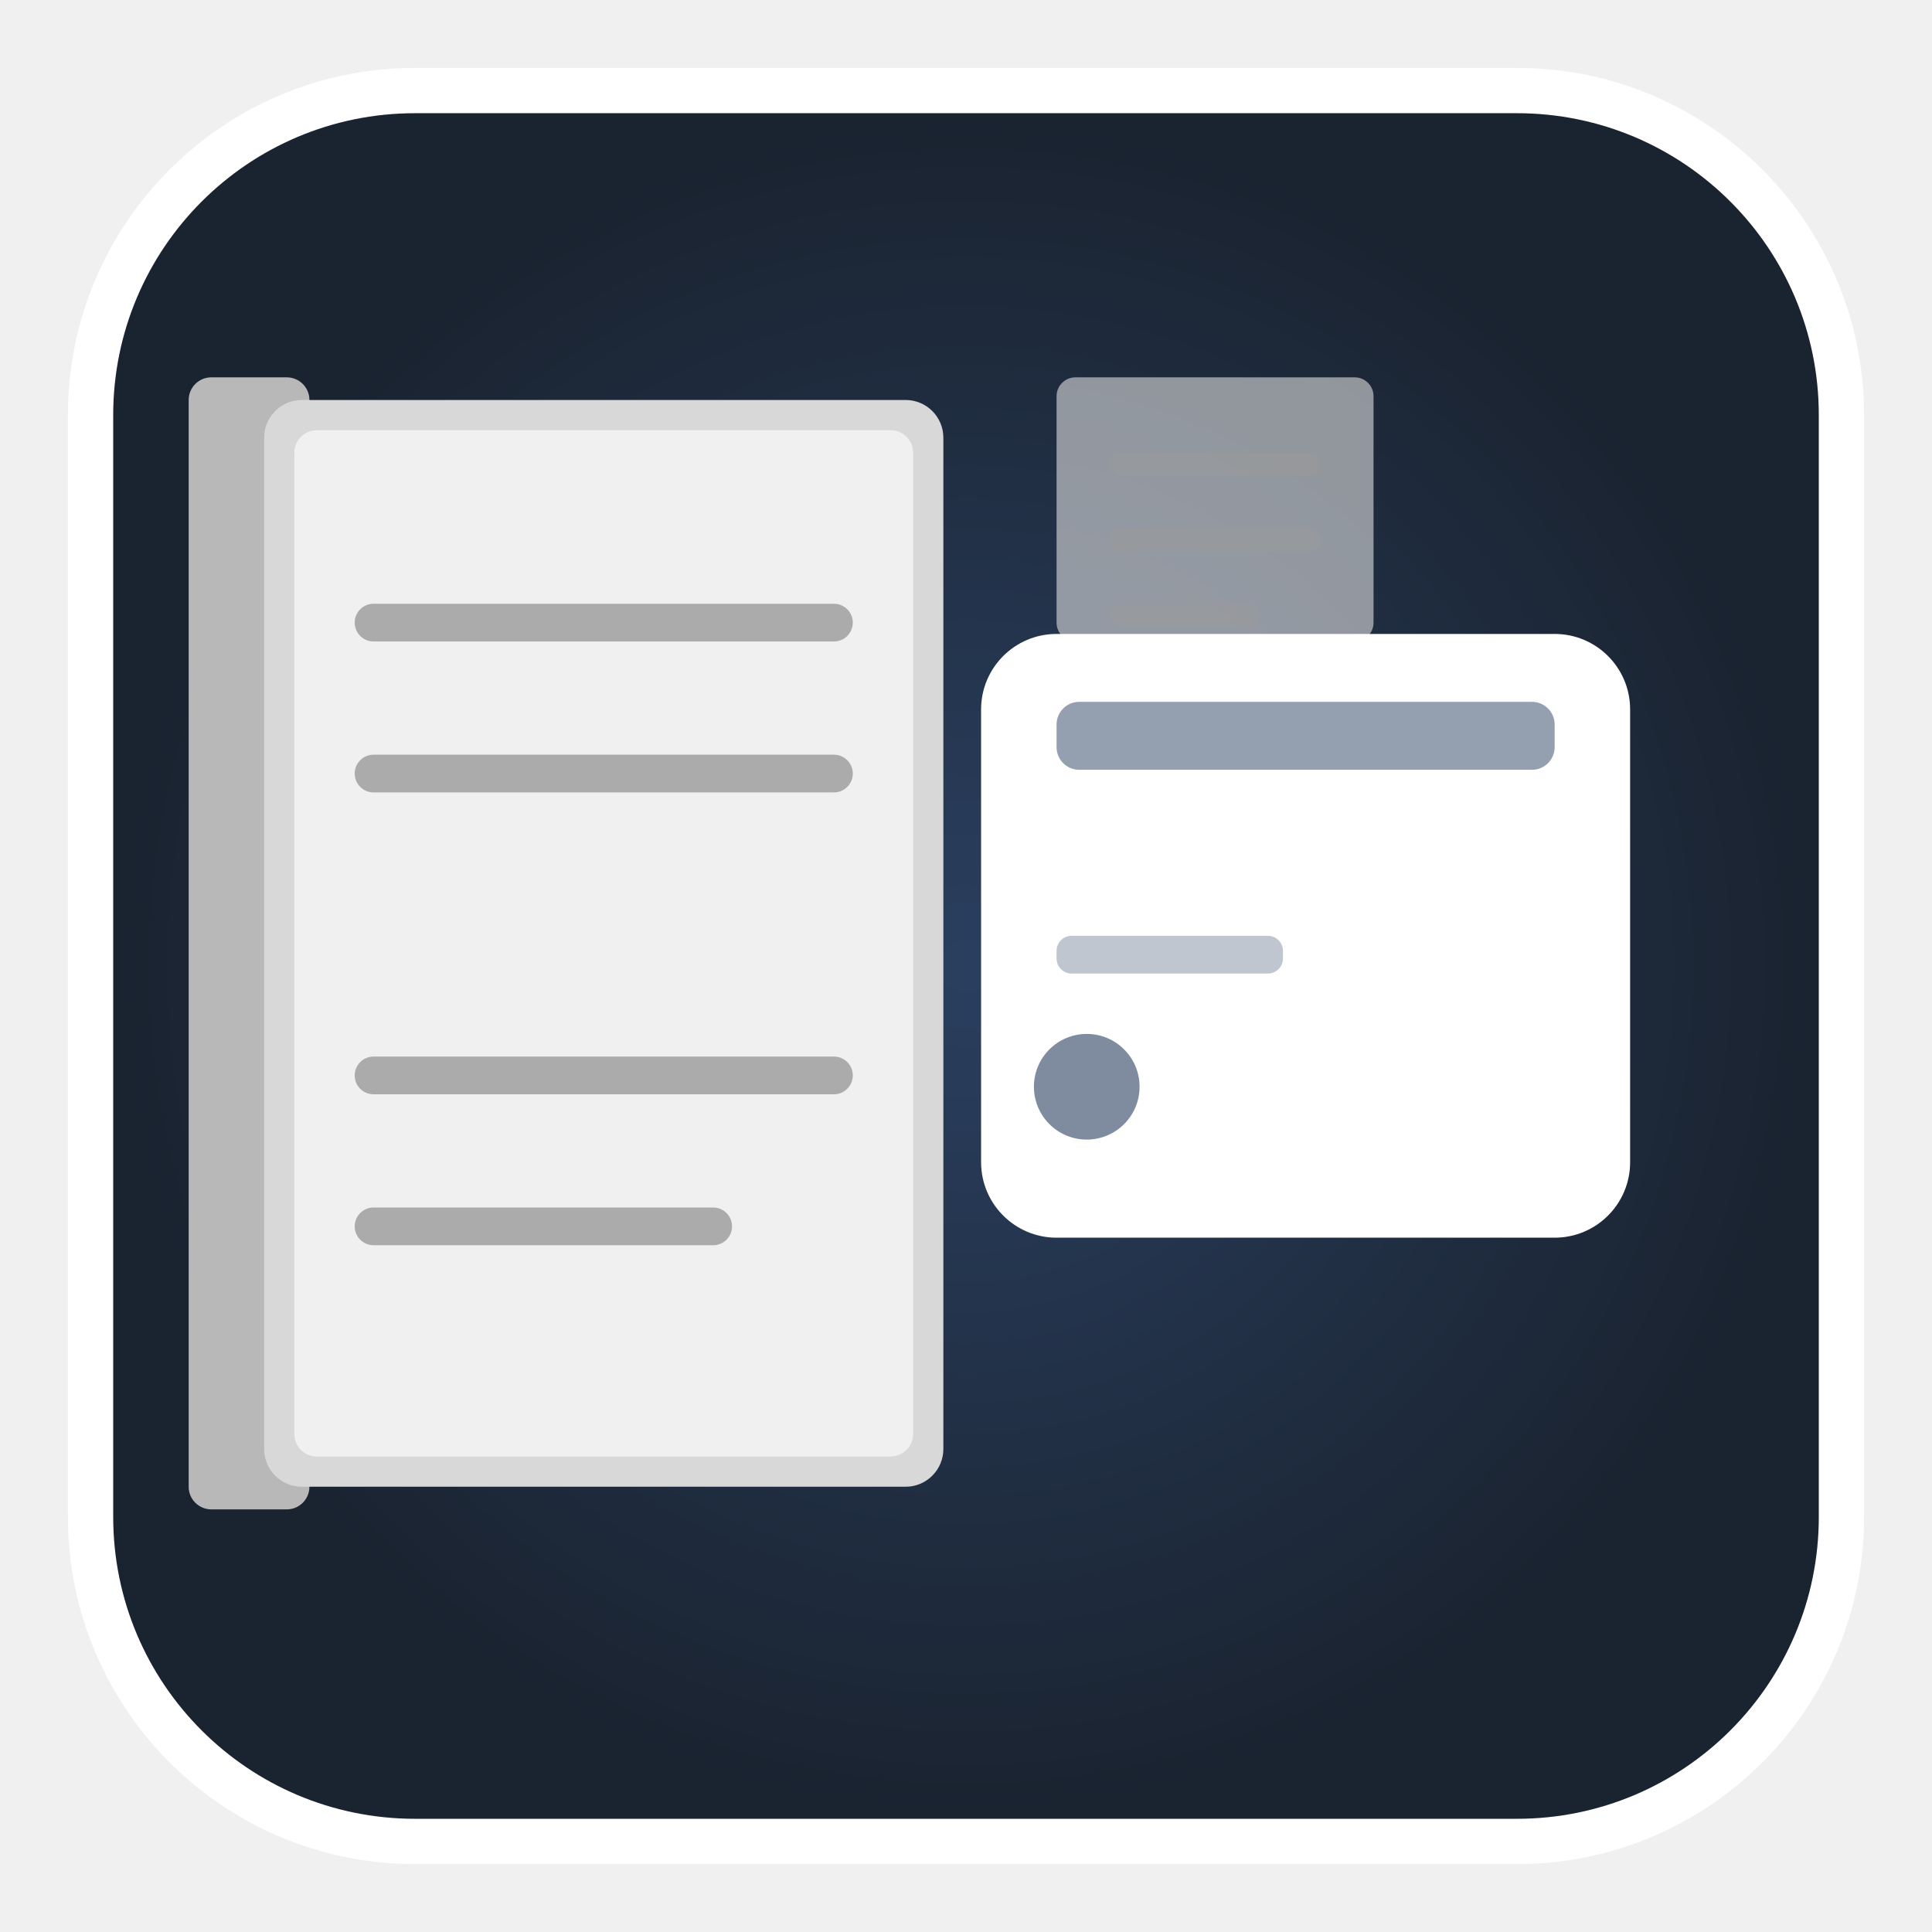
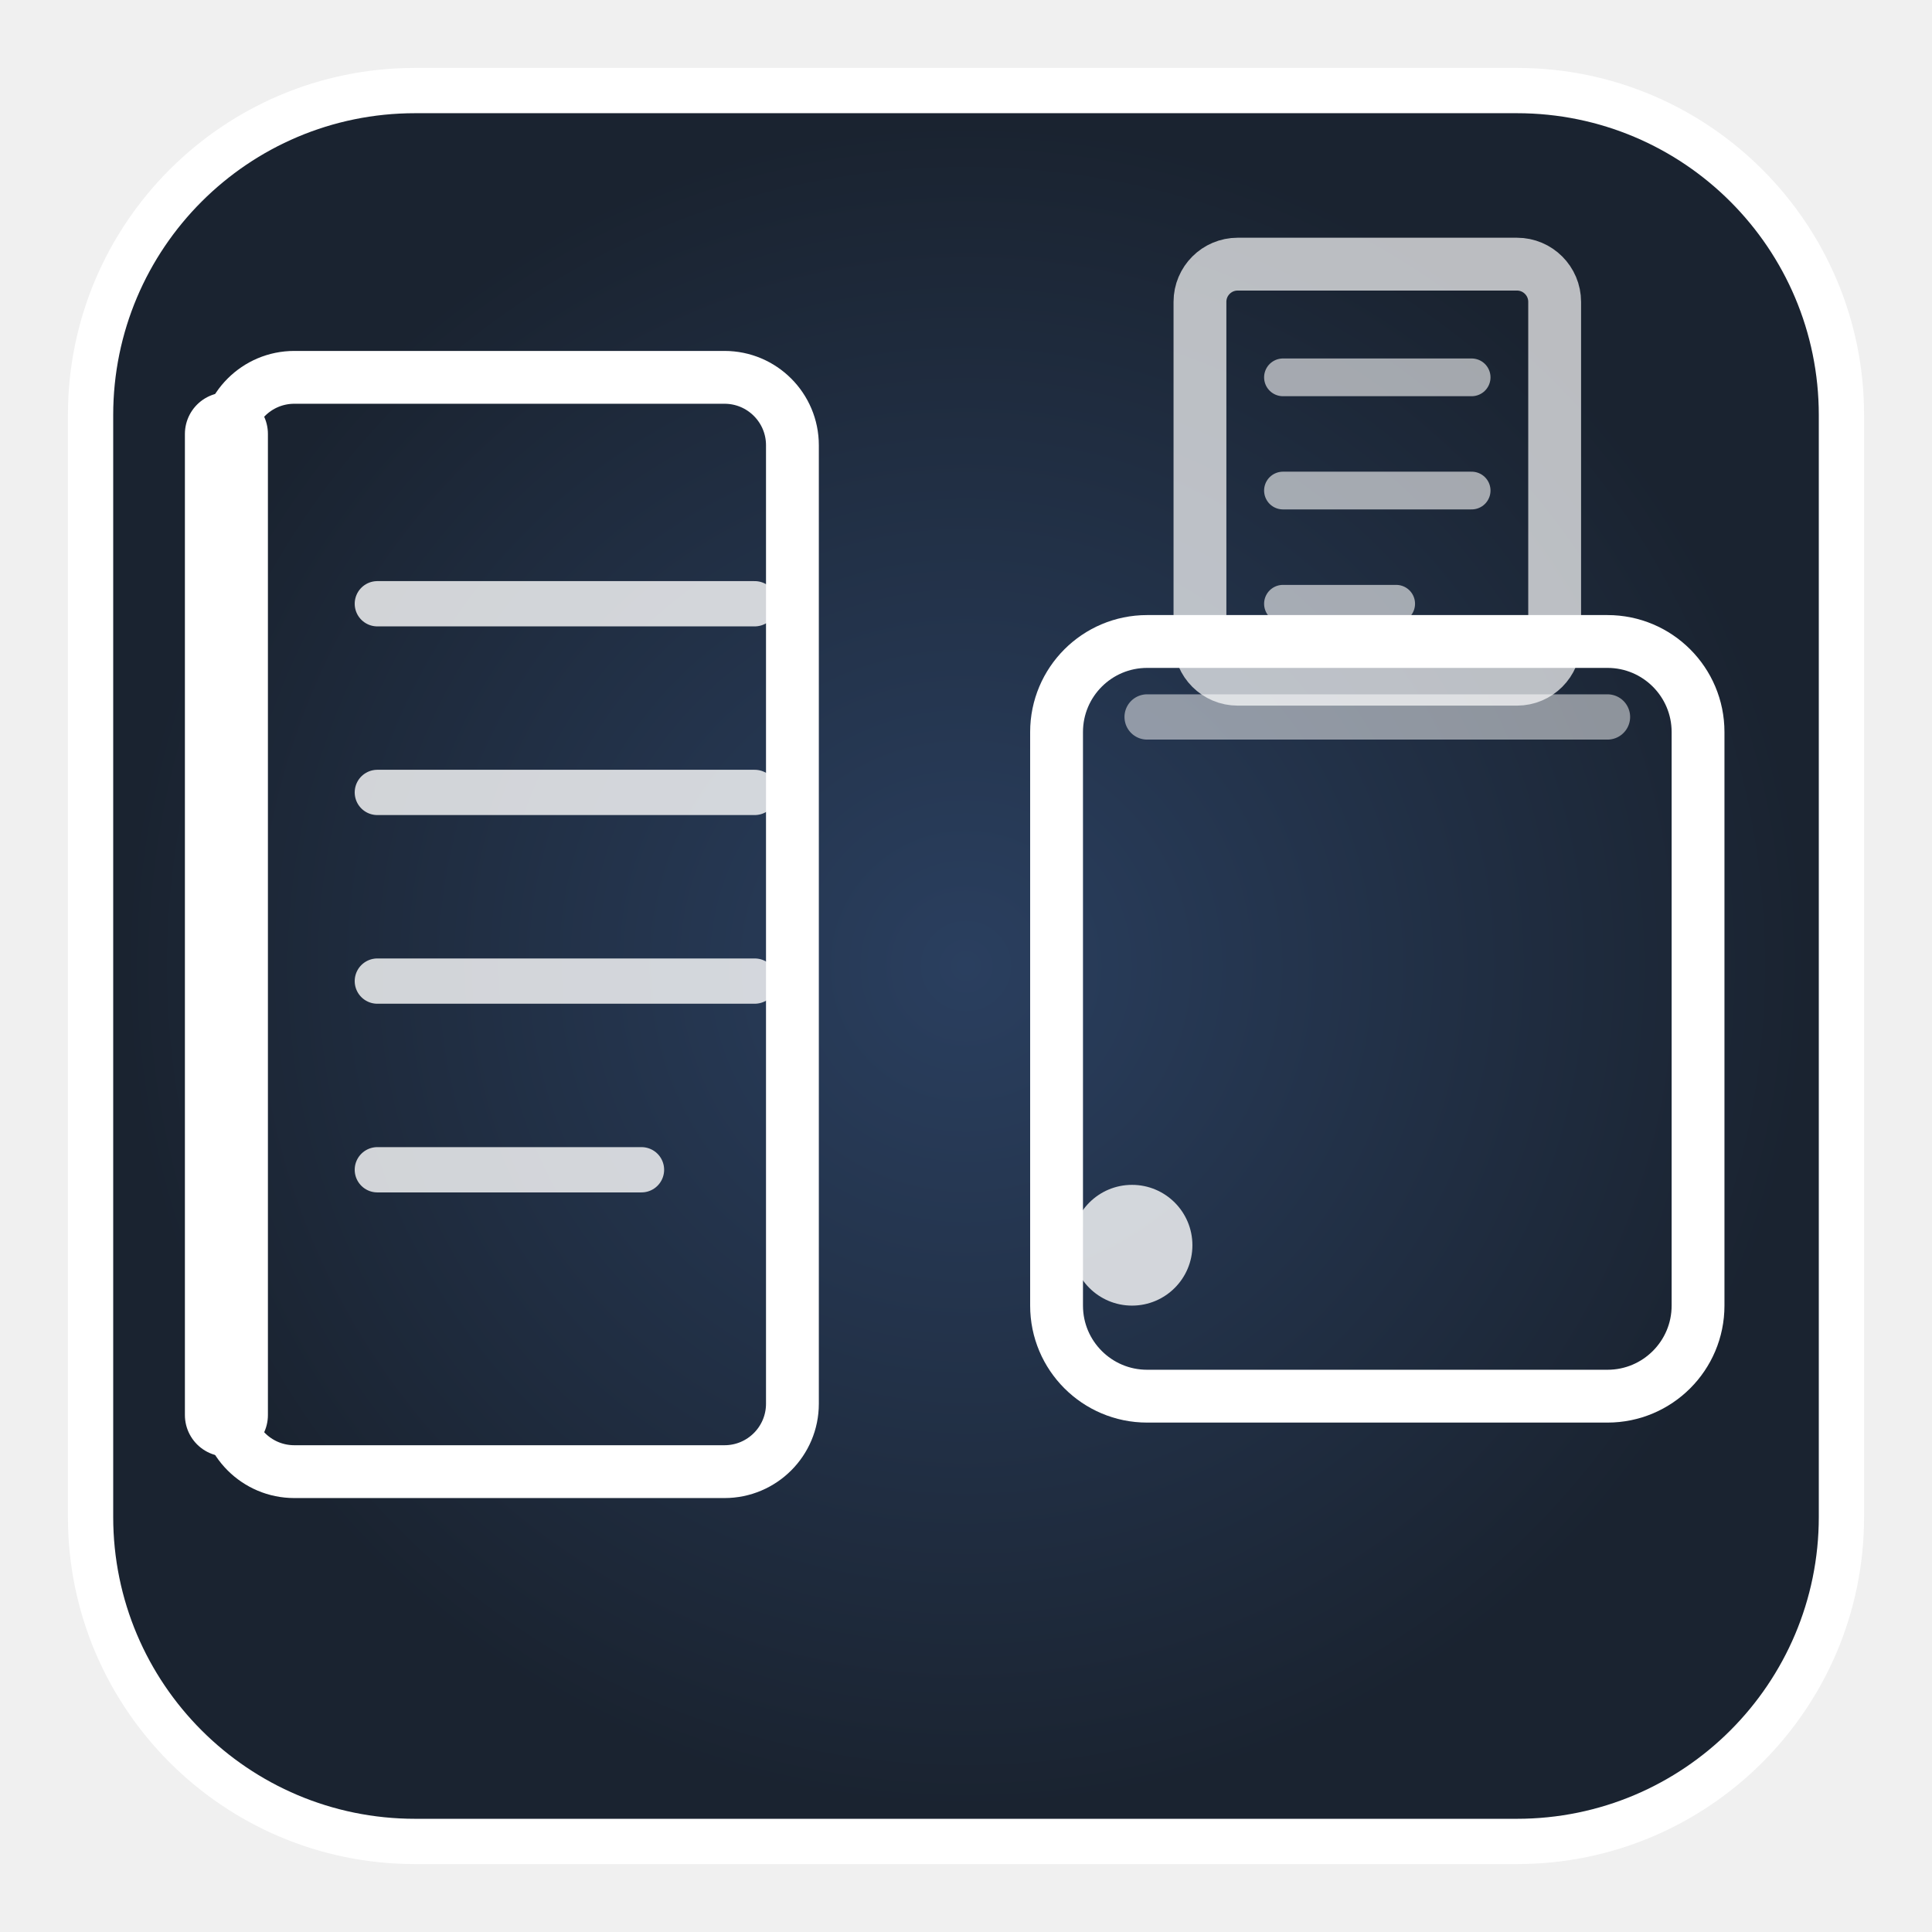
<svg xmlns="http://www.w3.org/2000/svg" viewBox="0 0 512 512" width="512" height="512">
  <defs>
    <radialGradient id="bgGradient" cx="50%" cy="50%" r="50%">
      <stop offset="0%" style="stop-color:#2a3f5f;stop-opacity:1" />
      <stop offset="100%" style="stop-color:#1a2330;stop-opacity:1" />
    </radialGradient>
  </defs>
  <rect x="18" y="18" width="476" height="476" rx="92" ry="92" fill="#ffffff" stroke="none" />
  <rect x="30" y="30" width="452" height="452" rx="80" ry="80" fill="url(#bgGradient)" stroke="none" />
-   <g transform="translate(50, 100)">
-     <rect x="0" y="0" width="32" height="300" rx="6" fill="#b8b8b8" />
-     <rect x="20" y="6" width="180" height="288" rx="10" fill="#d8d8d8" />
-     <rect x="28" y="14" width="164" height="272" rx="6" fill="#f0f0f0" />
-     <rect x="44" y="60" width="132" height="10" rx="5" fill="#666" opacity="0.5" />
-     <rect x="44" y="100" width="132" height="10" rx="5" fill="#666" opacity="0.5" />
-     <rect x="44" y="180" width="132" height="10" rx="5" fill="#666" opacity="0.5" />
-     <rect x="44" y="220" width="100" height="10" rx="5" fill="#666" opacity="0.5" />
-   </g>
-   <g transform="translate(260, 120)">
-     <rect x="20" y="-20" width="84" height="70" rx="5" fill="#e0e0e0" opacity="0.6" />
-     <rect x="34" y="0" width="56" height="6" rx="3" fill="#999" opacity="0.5" />
-     <rect x="34" y="20" width="56" height="6" rx="3" fill="#999" opacity="0.5" />
-     <rect x="34" y="40" width="40" height="6" rx="3" fill="#999" opacity="0.5" />
-     <rect x="0" y="48" width="172" height="160" rx="20" fill="#ffffff" />
-     <rect x="20" y="66" width="132" height="18" rx="6" fill="#2a3f5f" opacity="0.5" />
-     <rect x="20" y="128" width="60" height="10" rx="4" fill="#2a3f5f" opacity="0.3" />
-     <circle cx="28" cy="168" r="14" fill="#2a3f5f" opacity="0.6" />
-   </g>
+   <rect x="60" y="100" width="150" height="290" rx="18" fill="none" stroke="#ffffff" stroke-width="14" />
+   <line x1="60" y1="115" x2="60" y2="375" stroke="#ffffff" stroke-width="22" stroke-linecap="round" />
+   <line x1="100" y1="160" x2="200" y2="160" stroke="#ffffff" stroke-width="12" stroke-linecap="round" opacity="0.8" />
+   <line x1="100" y1="210" x2="200" y2="210" stroke="#ffffff" stroke-width="12" stroke-linecap="round" opacity="0.8" />
+   <line x1="100" y1="260" x2="200" y2="260" stroke="#ffffff" stroke-width="12" stroke-linecap="round" opacity="0.8" />
+   <line x1="100" y1="310" x2="170" y2="310" stroke="#ffffff" stroke-width="12" stroke-linecap="round" opacity="0.8" />
+   <rect x="280" y="170" width="170" height="200" rx="24" fill="none" stroke="#ffffff" stroke-width="14" />
+   <line x1="304" y1="190" x2="426" y2="190" stroke="#ffffff" stroke-width="12" stroke-linecap="round" opacity="0.5" />
+   <rect x="318" y="70" width="94" height="110" rx="10" fill="none" stroke="#ffffff" stroke-width="14" opacity="0.7" />
+   <line x1="340" y1="100" x2="390" y2="100" stroke="#ffffff" stroke-width="10" stroke-linecap="round" opacity="0.6" />
+   <line x1="340" y1="130" x2="390" y2="130" stroke="#ffffff" stroke-width="10" stroke-linecap="round" opacity="0.6" />
+   <line x1="340" y1="160" x2="370" y2="160" stroke="#ffffff" stroke-width="10" stroke-linecap="round" opacity="0.6" />
+   <circle cx="300" cy="330" r="16" fill="#ffffff" opacity="0.8" />
</svg>
